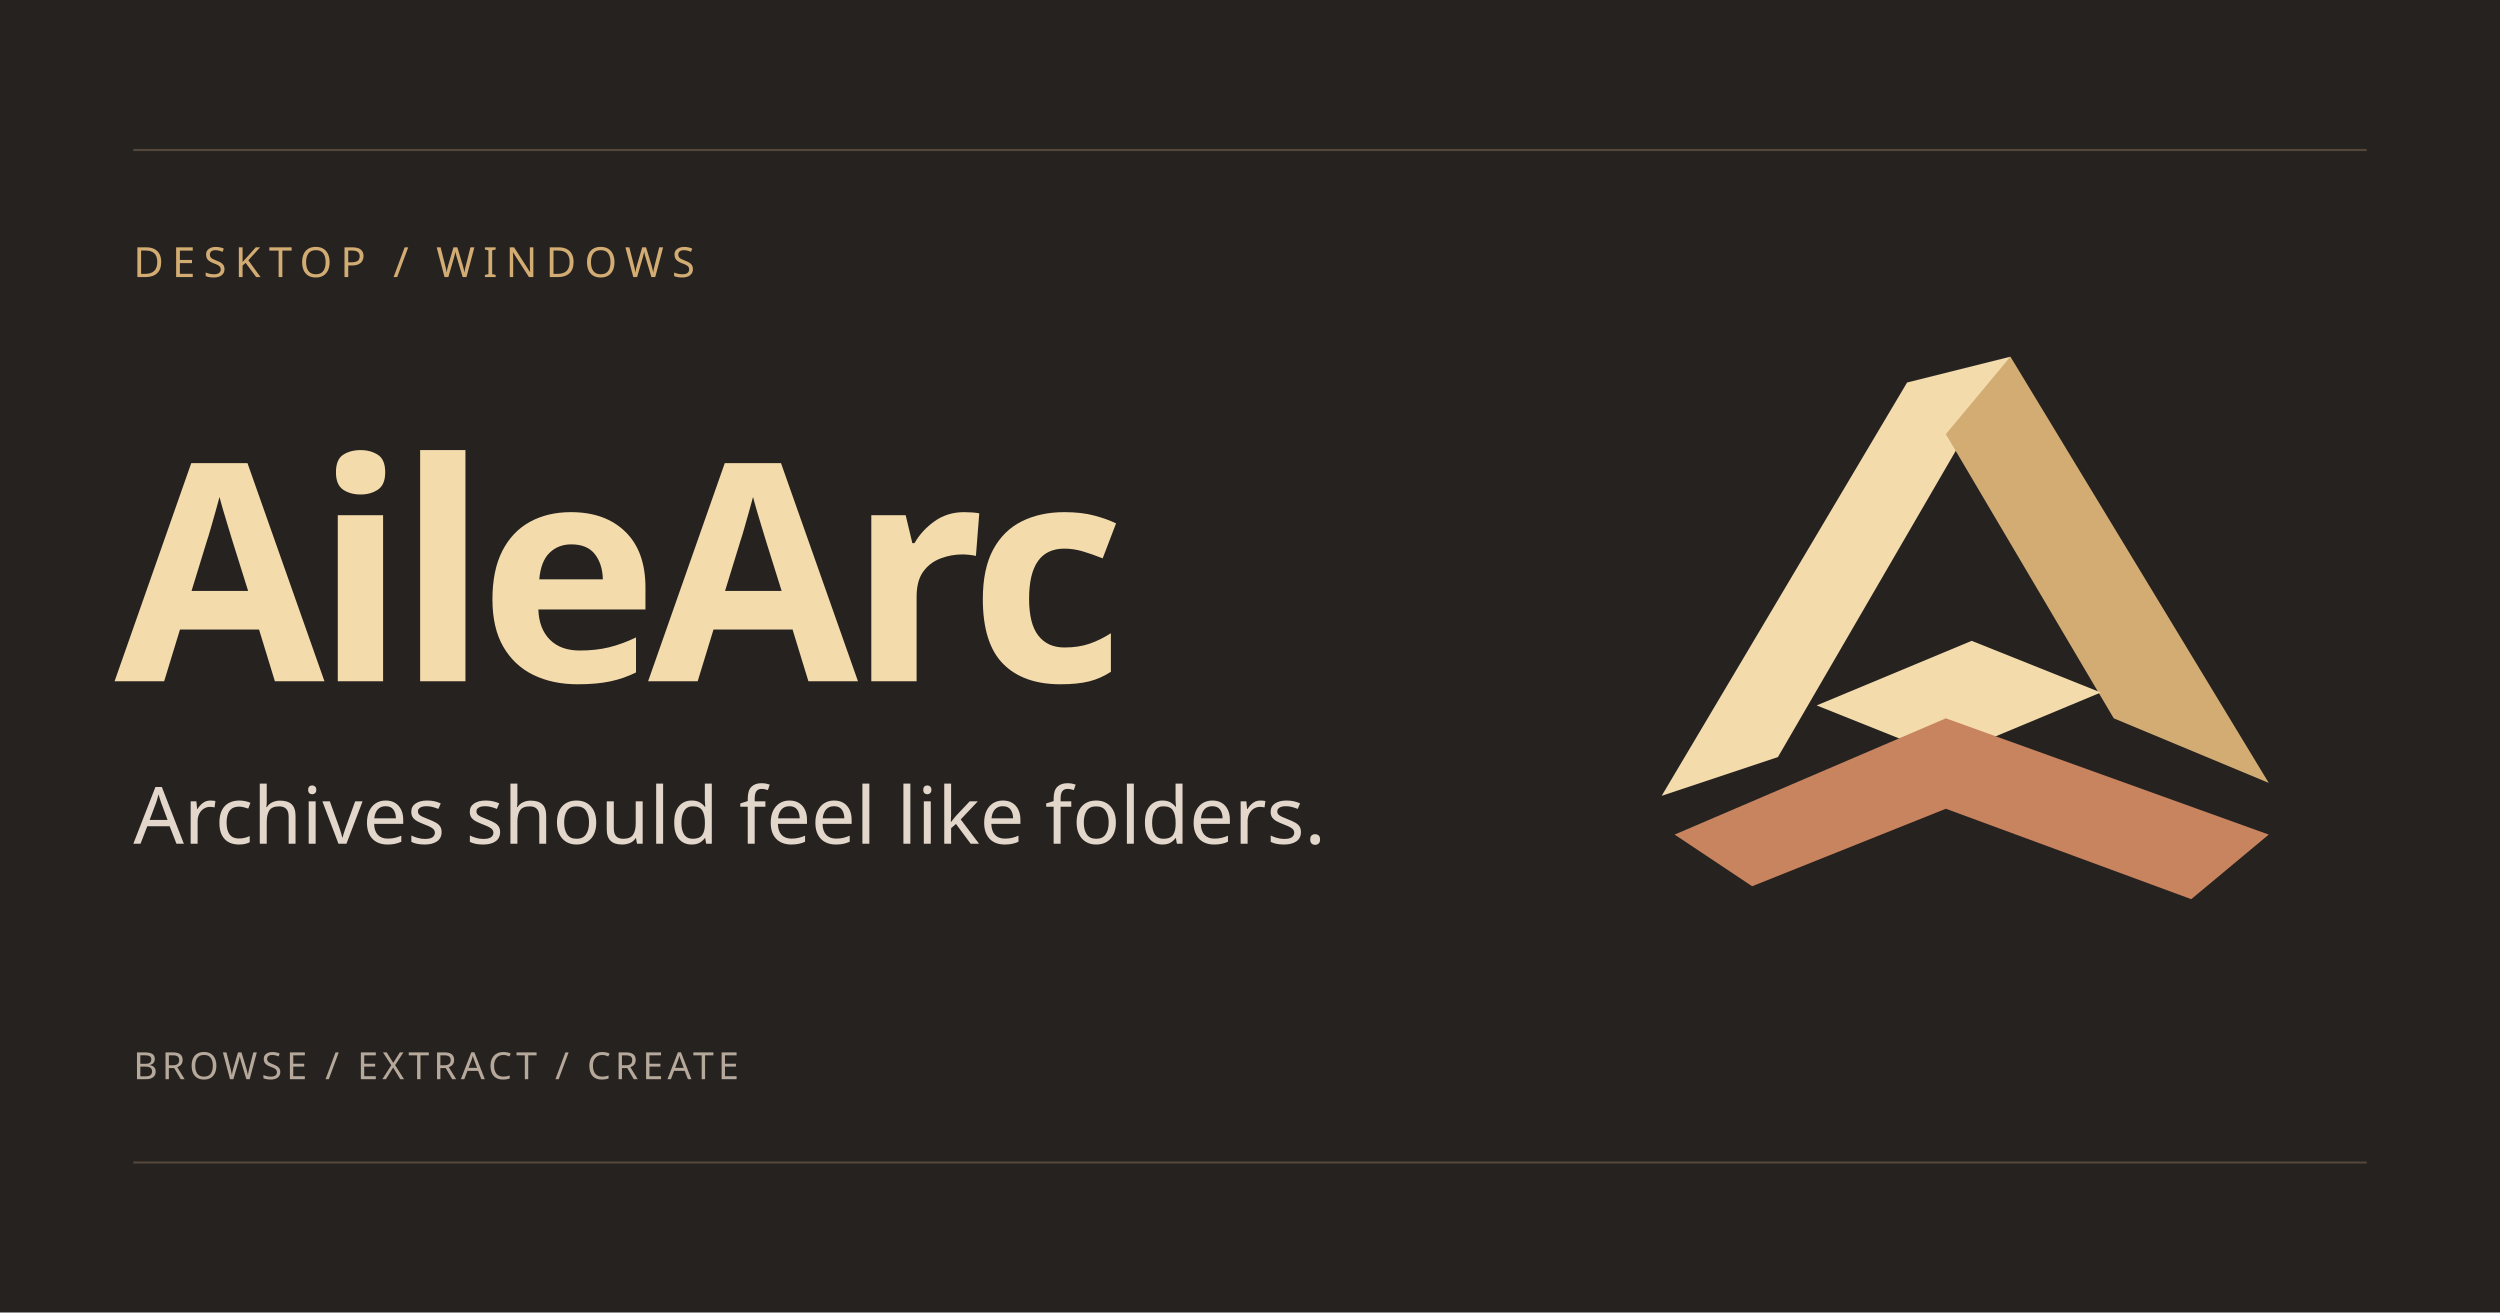
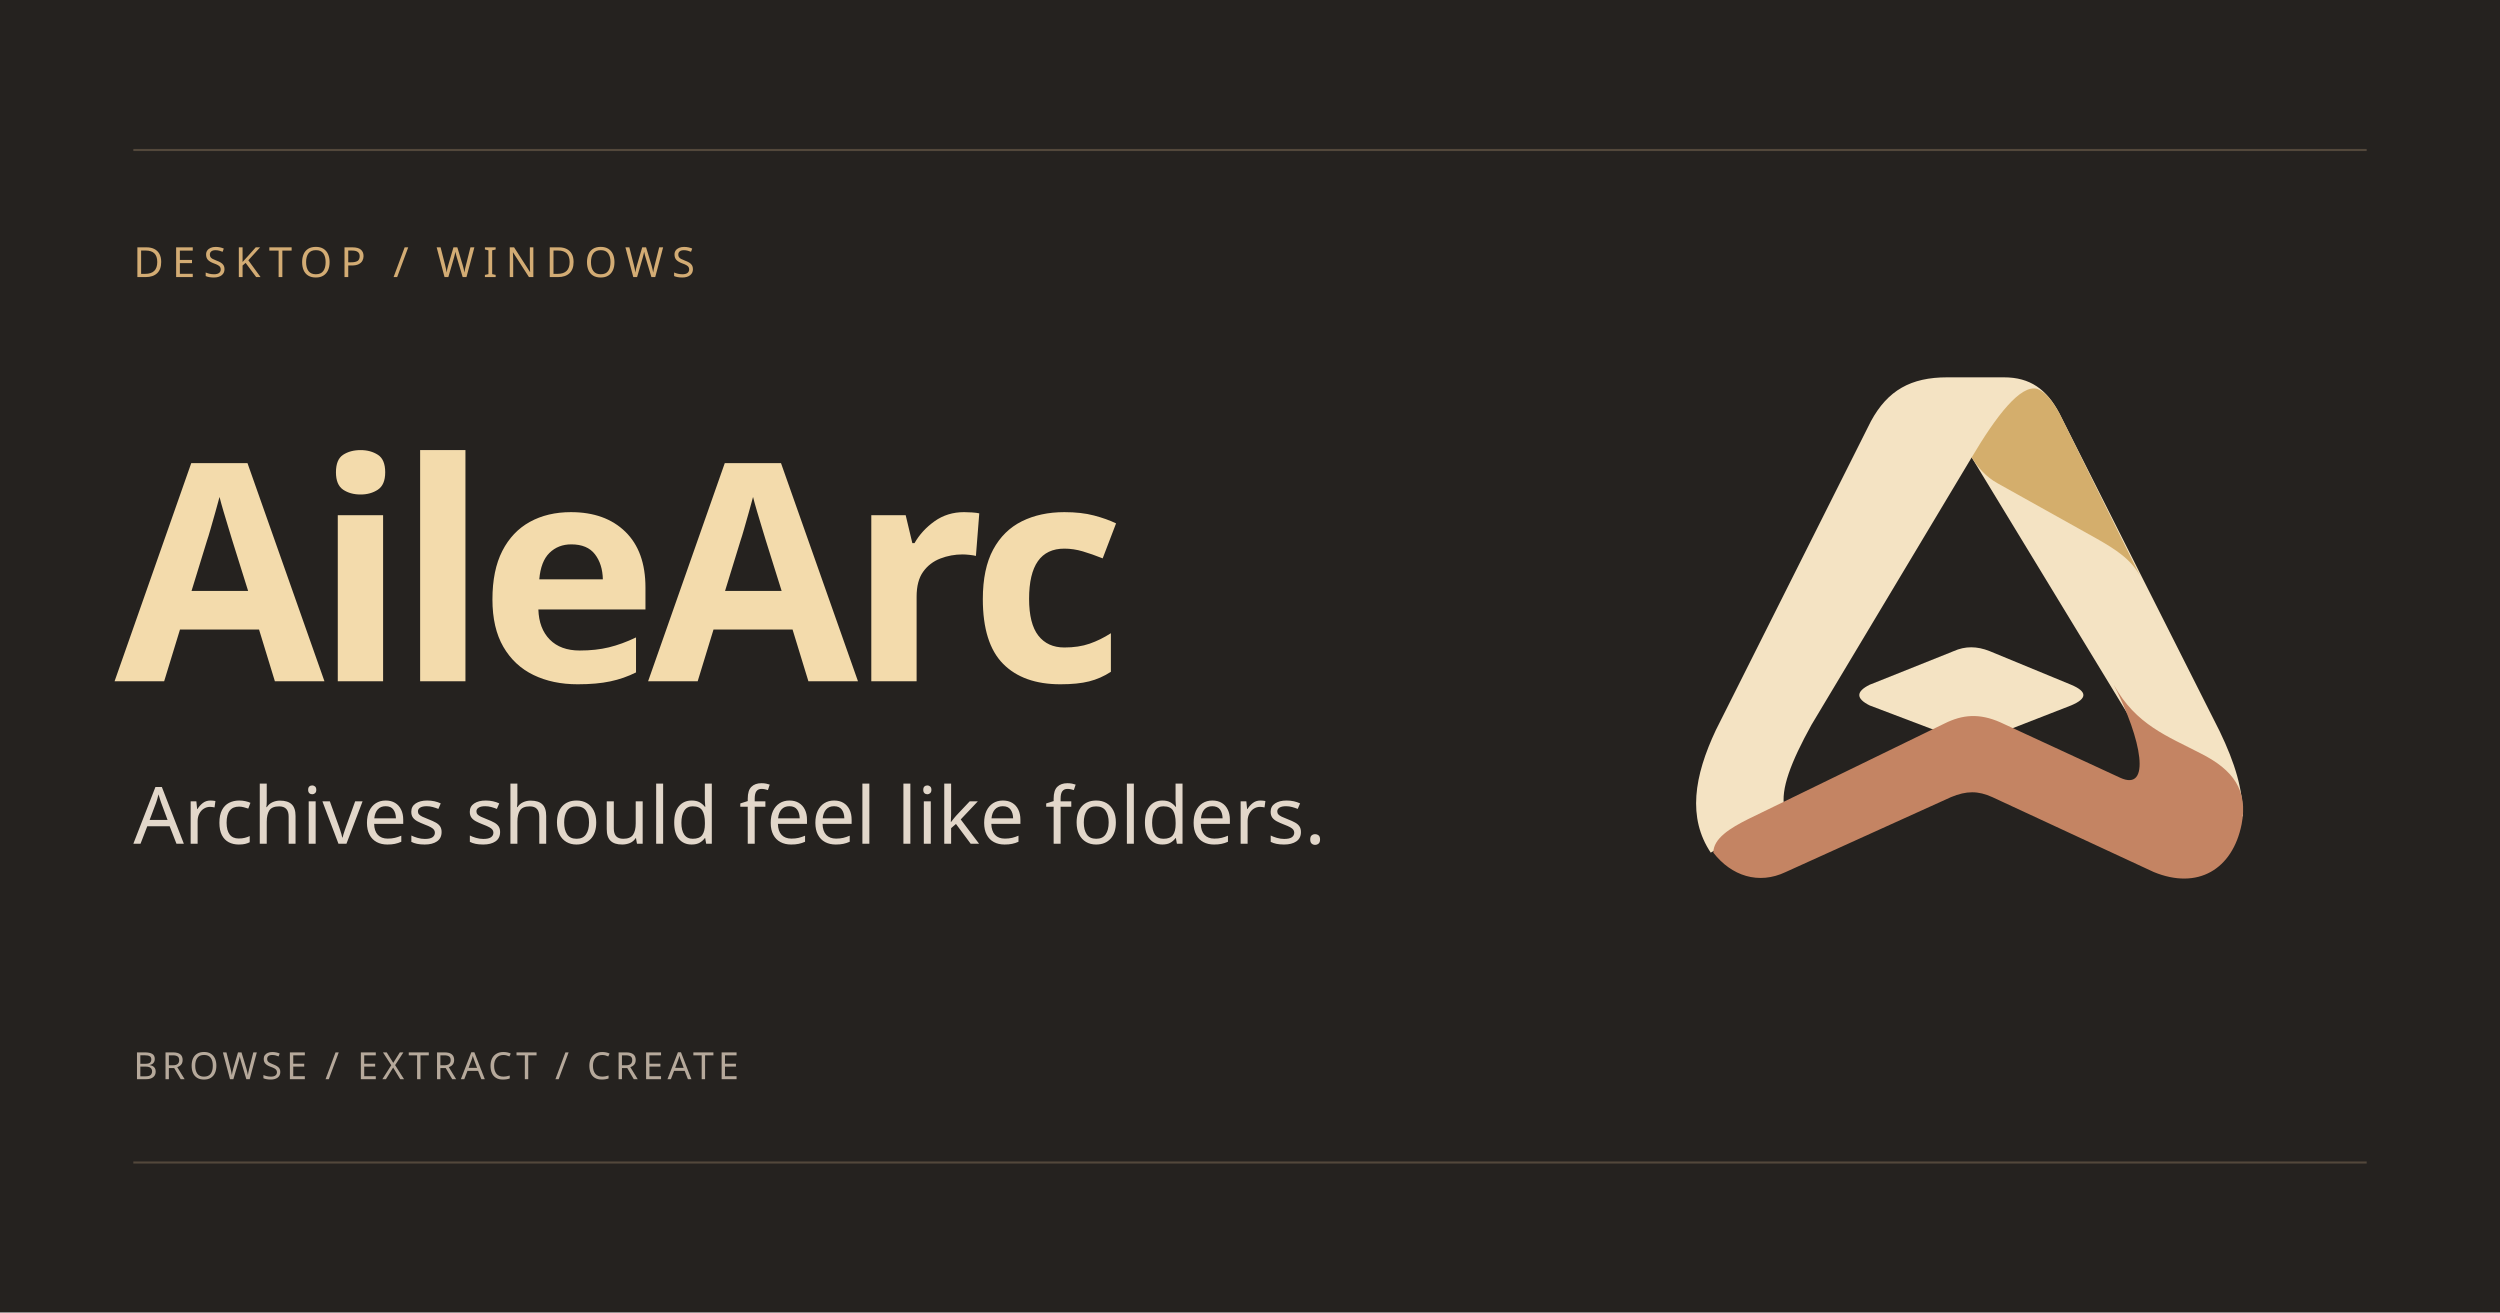
<svg xmlns="http://www.w3.org/2000/svg" width="1200" height="630" viewBox="0 0 1200 630">
  <rect width="1200" height="630" fill="#25221f" />
  <g transform="translate(748 103) scale(6.2)">
-     <path fill="#f3dbac" d="M8 45 27 13l8-2-18 31z" />
-     <path fill="#d3ac74" d="m35 11 20 33-12-5-13-22z" />
-     <path fill="#f3dbac" d="m20 38 12-5 10 4-12 5z" />
-     <path fill="#c8835f" d="m9 48 21-9 25 9-6 5-19-7-15 6z" />
+     <path fill="#f4e3c3" d="M11.8 49.4c-1.8-2.7-1.3-5.9.4-9.5L24.2 16c1.3-2.4 3.1-3.4 5.9-3.4h4.4c2 0 3.3.9 4.3 2.8L51.2 40c1.2 2.5 1.8 4.5 1.8 6.6l-8.2-2.8c.7-1.3.3-3.1-.7-5.1L32 18.8 19.6 39.5c-1.6 2.9-2.4 5-2.1 6.4z" />
+     <path fill="#d4ae6c" d="M32 18.8c1.9-3.2 3.8-5.7 5.1-5.3.7.3 1.2 1 1.7 1.9l6.3 12.7c-.7-1.4-2-2.2-3.4-3L34 20.8c-.9-.5-1.5-1.2-2-2z" />
+     <path fill="#f4e3c3" d="m24.1 36.4 6.5-2.6c.9-.4 1.8-.4 2.8 0l6.3 2.6q1.9.8 0 1.6L32 41l-7.9-3q-1.6-.8 0-1.6z" />
+     <path fill="#c48463" d="M12 49.4c0-1.1 1.3-1.9 2.7-2.6l15.2-7.4c1.4-.7 2.7-.8 4.3-.1l9.3 4.3c2.4 1.1 1.7-2.9-.5-7.2 1.7 3.1 4.2 4 6.7 5.3 2.6 1.3 3.7 2.9 3.2 5.5-.7 3.5-3.4 5.1-6.8 3.7l-12.5-5.8c-1.1-.5-2-.5-3.2 0l-12.8 5.8c-2.1 1-4.2.3-5.6-1.5z" />
  </g>
  <g fill="none" stroke="#53483b">
    <path d="M64 72h1072M64 558h1072" />
  </g>
  <text x="64" y="133" fill="#d3ac74" font-size="20" letter-spacing="4" font-family="Segoe UI">DESKTOP  /  WINDOWS</text>
  <text x="55" y="327" fill="#f3dbac" font-size="146" letter-spacing="-5" font-weight="600" font-family="Segoe UI">AileArc</text>
  <text x="64" y="405" fill="#e2d7ca" font-size="38" font-family="Segoe UI">Archives should feel like folders.</text>
  <text x="64" y="518" fill="#b6a99b" font-size="18" letter-spacing="2" font-family="Segoe UI">BROWSE   /   EXTRACT   /   CREATE</text>
</svg>
